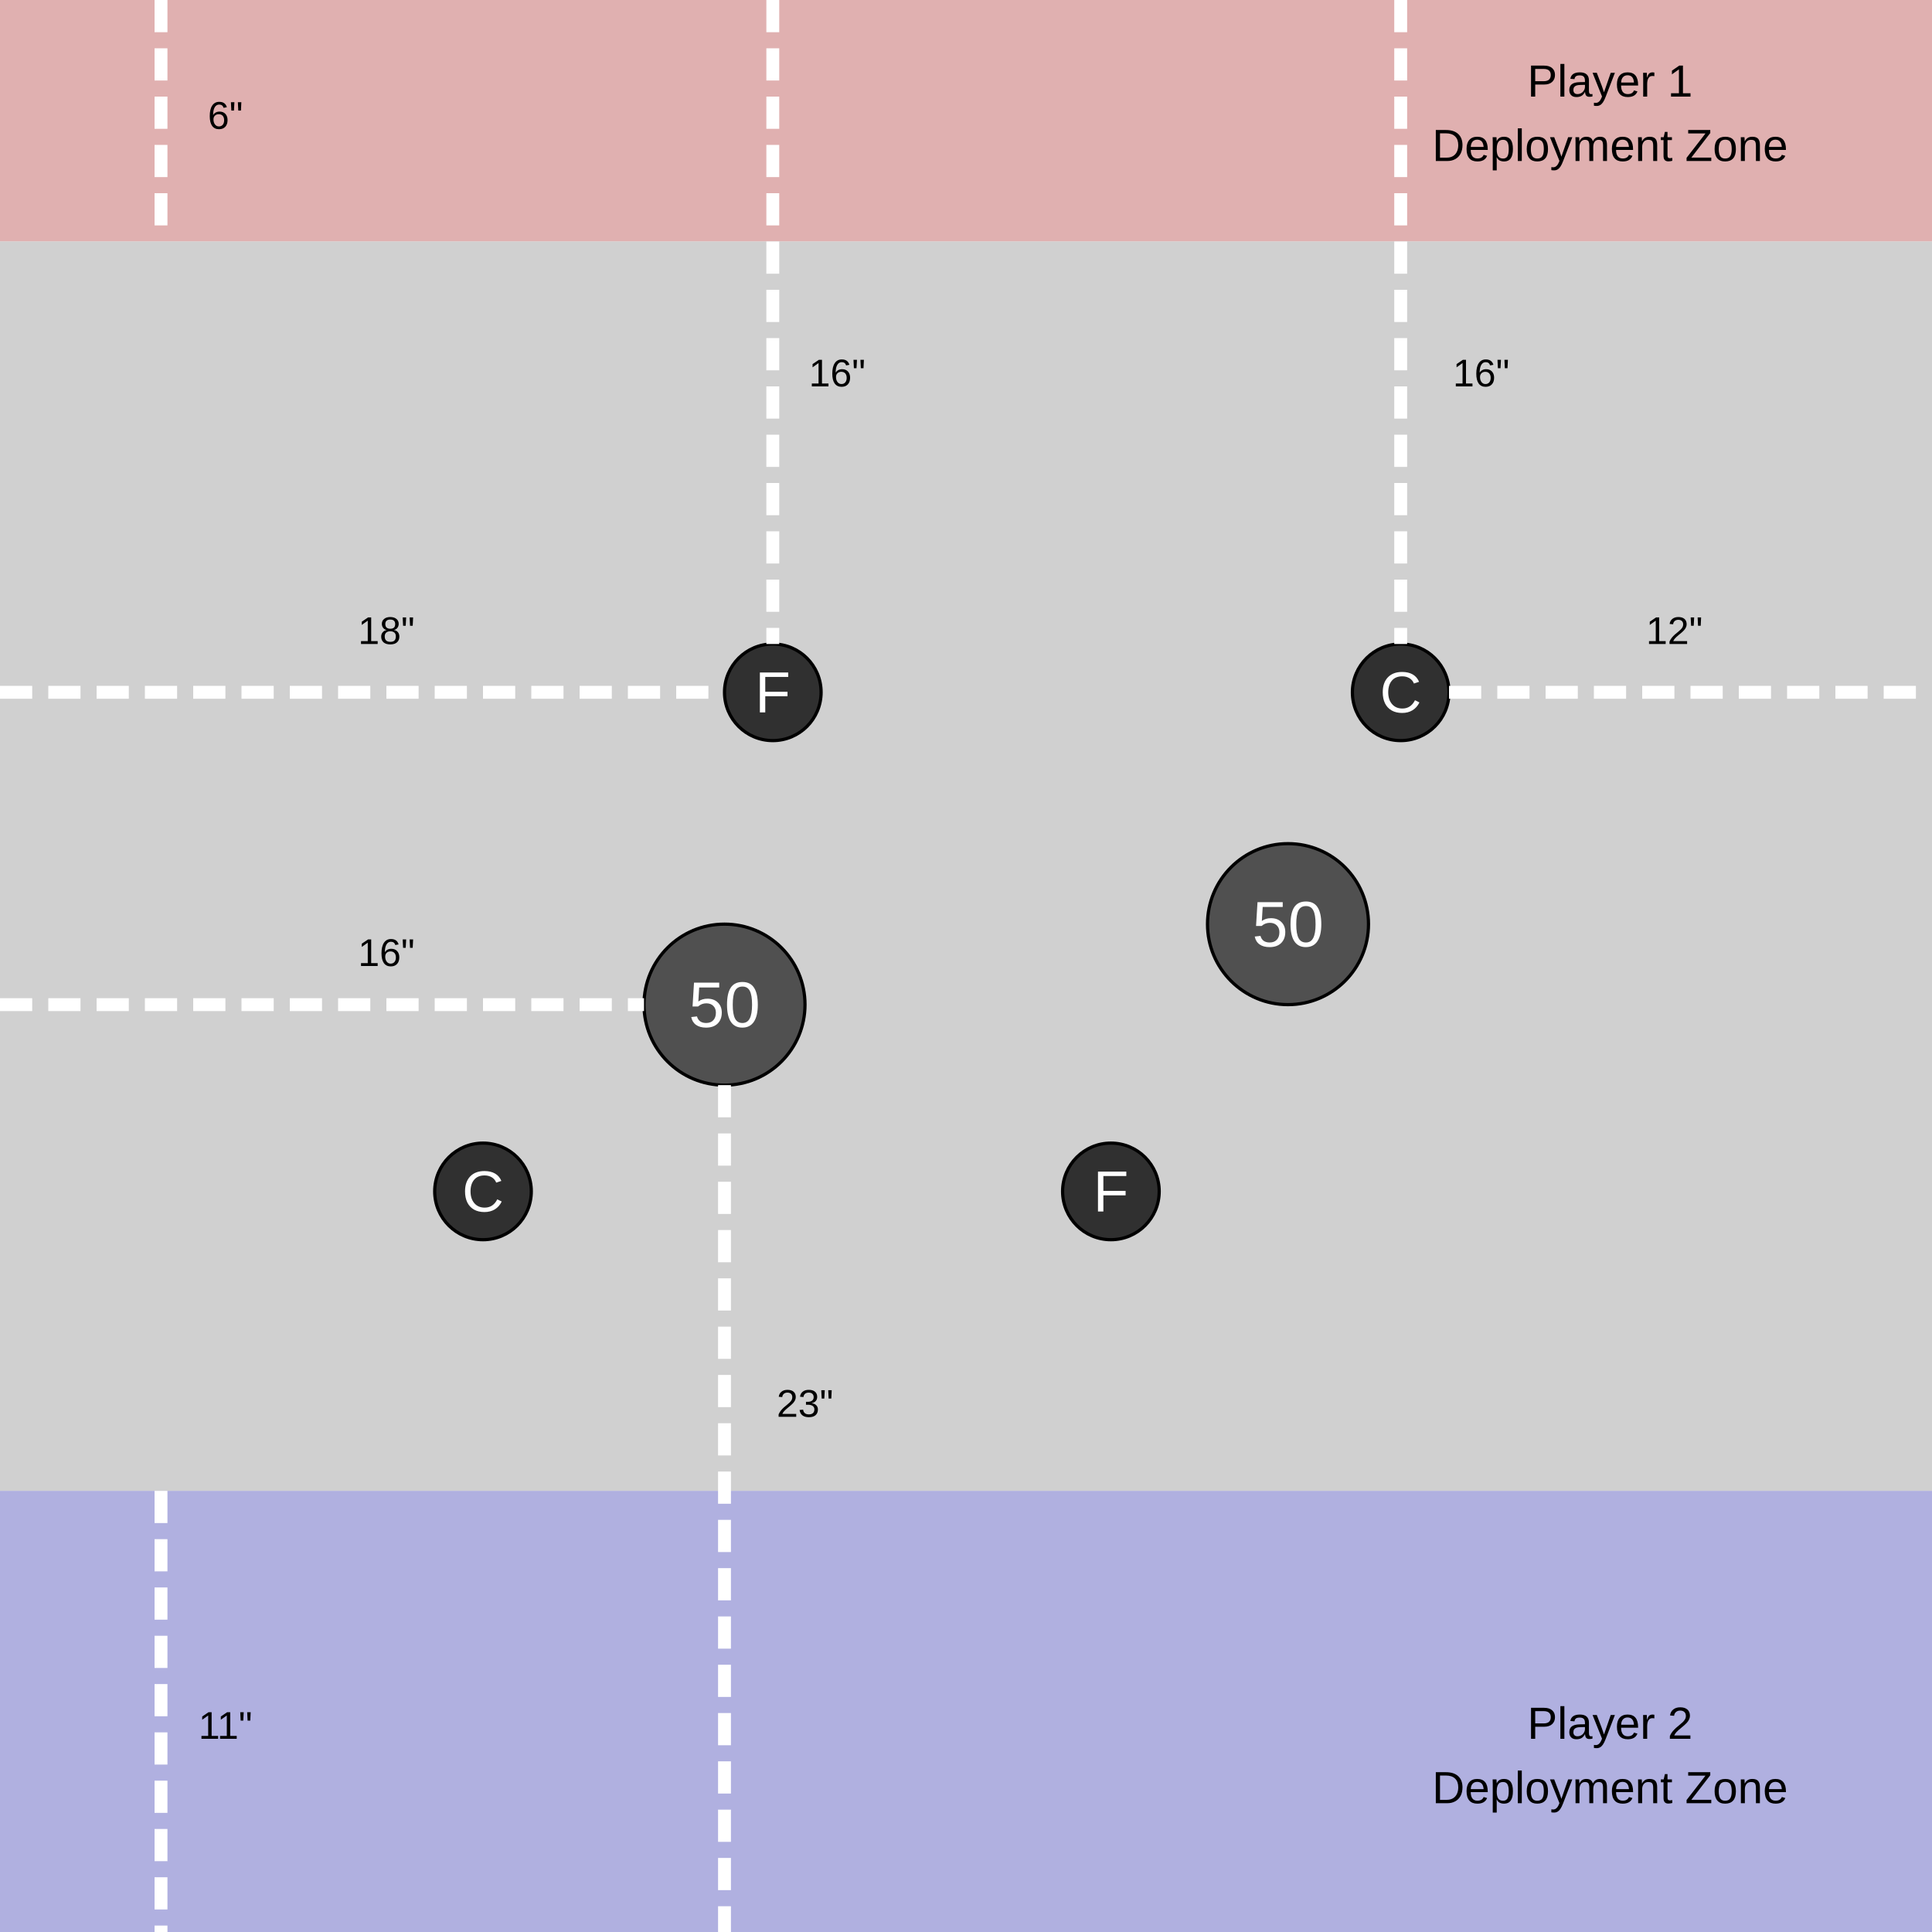
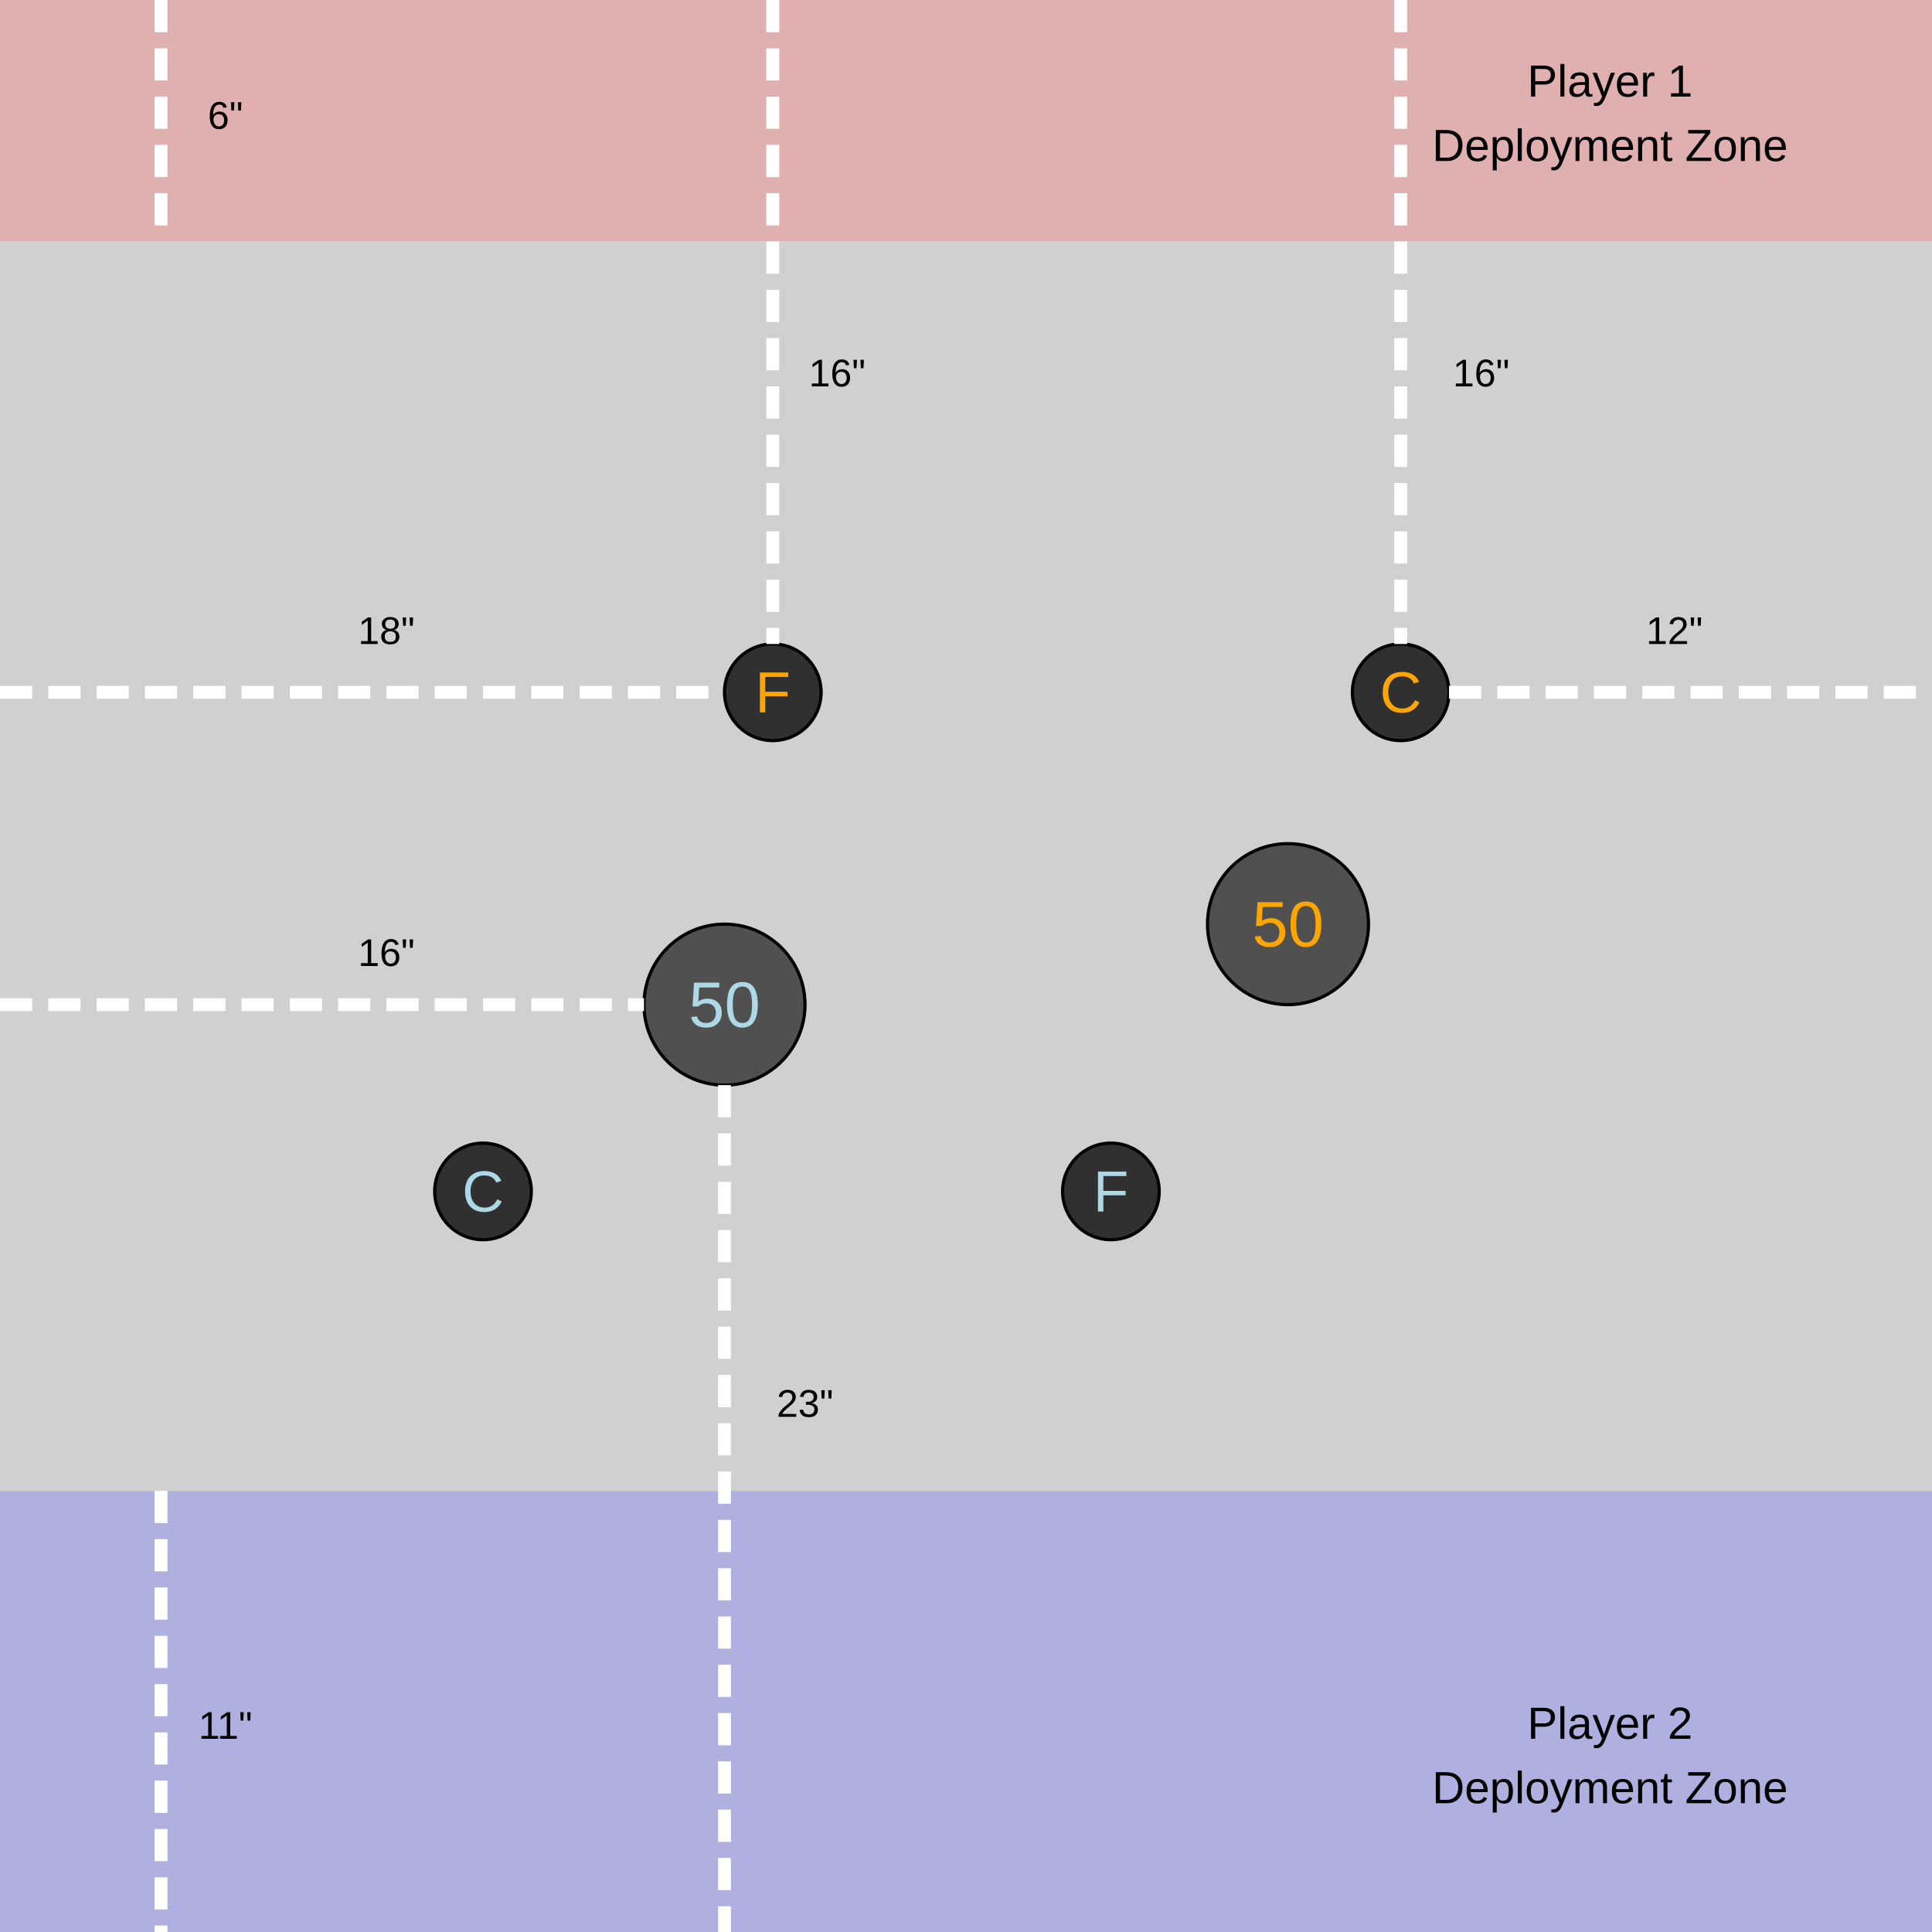
<svg xmlns="http://www.w3.org/2000/svg" width="600" height="600" viewBox="0 0 600 600">
  <style>
    .bg-player1 { fill: #E0B0B0; } /* Light Reddish */
    .bg-player2 { fill: #B0B0E0; } /* Light Bluish */
    .bg-neutral { fill: #D0D0D0; } /* Light Grey for neutral zone */
    .objective { fill: #505050; stroke: black; stroke-width: 1; }
    .objective-text { fill: white; font-family: Arial, sans-serif; font-size: 20px; text-anchor: middle; dominant-baseline: central; }
    .flag-cache { fill: #303030; stroke: black; stroke-width: 1; }
    .flag-cache-text { fill: white; font-family: Arial, sans-serif; font-size: 18px; text-anchor: middle; dominant-baseline: central; }
    .label-text { fill: black; font-family: Arial, sans-serif; font-size: 14px; text-anchor: middle; }
    .measurement-text { fill: black; font-family: Arial, sans-serif; font-size: 12px; text-anchor: middle; }
+     .p1 { fill: orange; }
+     .p2 { fill: lightblue; }
  </style>
  <rect class="bg-player1" x="0" y="0" width="600" height="75" />
  <rect class="bg-neutral" x="0" y="75" width="600" height="388" />
  <rect class="bg-player2" x="0" y="463" width="600" height="137" />
  <text class="label-text" x="500" y="30">Player 1</text>
  <text class="label-text" x="500" y="50">Deployment Zone</text>
  <text class="label-text" x="500" y="540">Player 2</text>
  <text class="label-text" x="500" y="560">Deployment Zone</text>
  <text class="measurement-text" x="70" y="40">6"</text>
  <text class="measurement-text" x="120" y="200">18"</text>
  <text class="measurement-text" x="260" y="120">16"</text>
  <text class="measurement-text" x="460" y="120">16"</text>
  <text class="measurement-text" x="520" y="200">12"</text>
  <text class="measurement-text" x="120" y="300">16"</text>
  <text class="measurement-text" x="250" y="440">23"</text>
  <text class="measurement-text" x="70" y="540">11"</text>
  <circle class="flag-cache" cx="240" cy="215" r="15" />
-   <text class="flag-cache-text" x="240" y="215">F</text>
+   <text class="flag-cache-text p1" x="240" y="215">F</text>
  <circle class="flag-cache" cx="435" cy="215" r="15" />
-   <text class="flag-cache-text" x="435" y="215">C</text>
+   <text class="flag-cache-text p1" x="435" y="215">C</text>
  <circle class="objective" cx="225" cy="312" r="25" />
-   <text class="objective-text" x="225" y="312">50</text>
+   <text class="objective-text p2" x="225" y="312">50</text>
  <circle class="objective" cx="400" cy="287" r="25" />
-   <text class="objective-text" x="400" y="287">50</text>
+   <text class="objective-text p1" x="400" y="287">50</text>
  <circle class="flag-cache" cx="150" cy="370" r="15" />
-   <text class="flag-cache-text" x="150" y="370">C</text>
+   <text class="flag-cache-text p2" x="150" y="370">C</text>
  <circle class="flag-cache" cx="345" cy="370" r="15" />
-   <text class="flag-cache-text" x="345" y="370">F</text>
+   <text class="flag-cache-text p2" x="345" y="370">F</text>
  <line x1="50" y1="0" x2="50" y2="75" stroke="white" stroke-width="4" style="stroke-dasharray: 10 5;" />
  <line x1="50" y1="463" x2="50" y2="600" stroke="white" stroke-width="4" style="stroke-dasharray: 10 5;" />
  <line x1="0" y1="215" x2="225" y2="215" stroke="white" stroke-width="4" style="stroke-dasharray: 10 5;" />
  <line x1="240" y1="0" x2="240" y2="200" stroke="white" stroke-width="4" style="stroke-dasharray: 10 5;" />
  <line x1="450" y1="215" x2="600" y2="215" stroke="white" stroke-width="4" style="stroke-dasharray: 10 5;" />
  <line x1="435" y1="0" x2="435" y2="200" stroke="white" stroke-width="4" style="stroke-dasharray: 10 5;" />
  <line x1="0" y1="312" x2="200" y2="312" stroke="white" stroke-width="4" style="stroke-dasharray: 10 5;" />
  <line x1="225" y1="337" x2="225" y2="720" stroke="white" stroke-width="4" style="stroke-dasharray: 10 5;" />
</svg>
